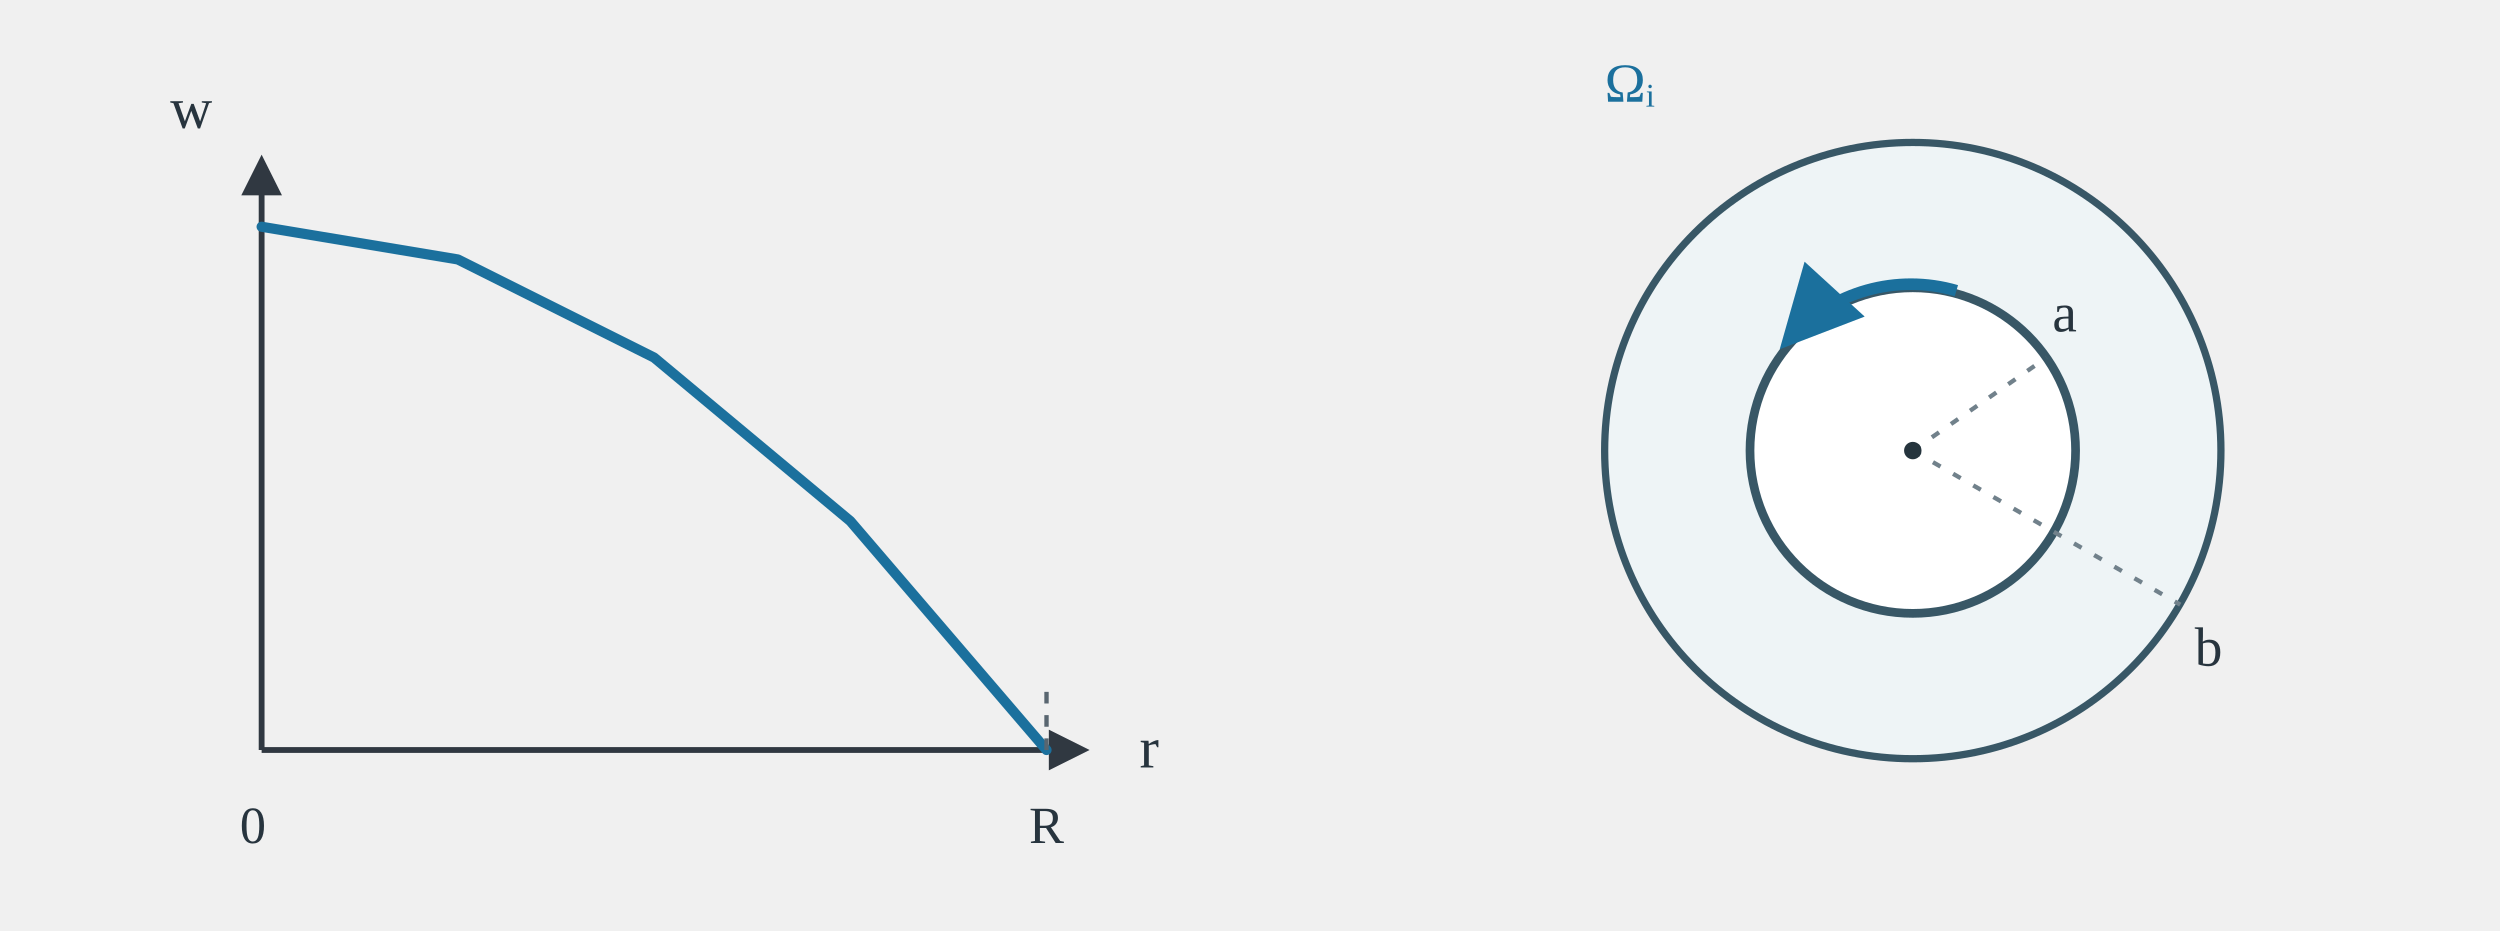
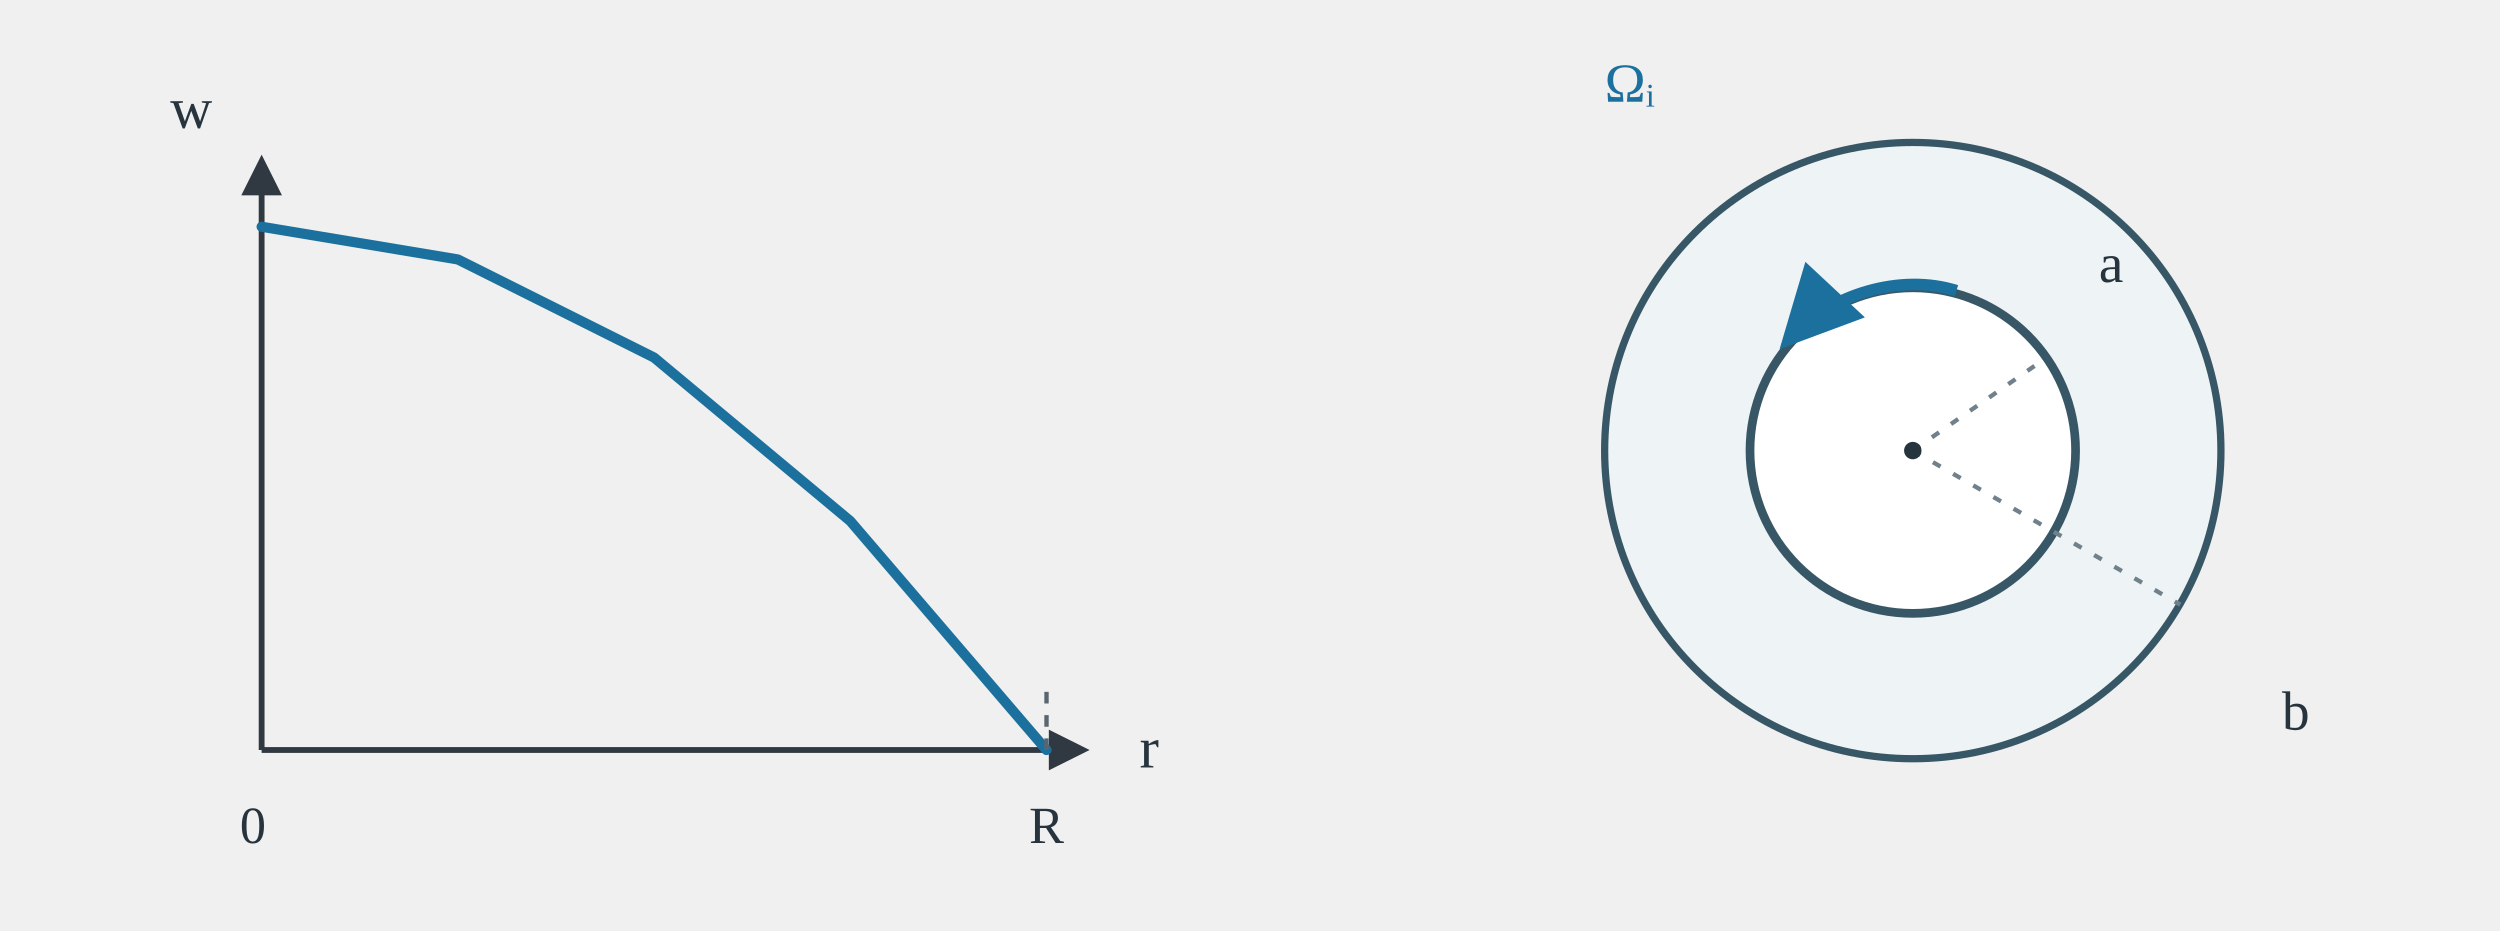
<svg xmlns="http://www.w3.org/2000/svg" viewBox="0 0 860 320" width="860" height="320" role="img" aria-labelledby="diagram-title diagram-desc" data-layout-lint="strict">
  <defs>
    <marker id="axis-head" viewBox="0 0 10 10" refX="8" refY="5" markerWidth="7" markerHeight="7" orient="auto-start-reverse">
      <path d="M0 0 L10 5 L0 10 Z" fill="#303841" />
    </marker>
    <marker id="flow-head" viewBox="0 0 10 10" refX="8" refY="5" markerWidth="7" markerHeight="7" orient="auto">
      <path d="M0 0 L10 5 L0 10 Z" fill="#1b709d" />
    </marker>
  </defs>
  <g>
    <line x1="90" y1="258" x2="372" y2="258" stroke="#303841" stroke-width="2" marker-end="url(#axis-head)" />
    <line x1="90" y1="258" x2="90" y2="56" stroke="#303841" stroke-width="2" marker-end="url(#axis-head)" />
    <polyline points="90,78 157.5,89.25 225,123 292.5,179.25 360,258" fill="none" stroke="#1b709d" stroke-width="3.5" stroke-linecap="round" stroke-linejoin="round" />
    <line x1="360" y1="258" x2="360" y2="238" stroke="#596670" stroke-width="1.5" stroke-dasharray="4 4" />
    <text x="73" y="44" text-anchor="end" fill="#27343e" font-size="20">w</text>
    <text x="392" y="264" fill="#27343e" font-size="20">r</text>
    <text x="87" y="290" text-anchor="middle" fill="#27343e" font-size="18">0</text>
    <text x="360" y="290" text-anchor="middle" fill="#27343e" font-size="18">R</text>
  </g>
  <g>
    <circle cx="658" cy="155" r="106" fill="#eef4f6" stroke="#385766" stroke-width="2.5" />
    <circle cx="658" cy="155" r="56" fill="#fff" stroke="#385766" stroke-width="3" />
-     <path d="M673 100 A56 56 0 0 0 616 116" fill="none" stroke="#1b709d" stroke-width="4" marker-end="url(#flow-head)" />
+     <path d="M673 100 C654 94 630 101 616 116" fill="none" stroke="#1b709d" stroke-width="4" marker-end="url(#flow-head)" />
    <line x1="658" y1="155" x2="704" y2="123" stroke="#71818b" stroke-width="1.5" stroke-dasharray="3 5" />
    <line x1="658" y1="155" x2="750" y2="208" stroke="#71818b" stroke-width="1.5" stroke-dasharray="3 5" />
    <circle cx="658" cy="155" r="3" fill="#25343d" />
-     <text x="706" y="114" fill="#27343e" font-size="19">a</text>
-     <text x="755" y="229" fill="#27343e" font-size="19">b</text>
+     <text x="722" y="97" fill="#27343e" font-size="19">a</text>
+     <text x="785" y="251" fill="#27343e" font-size="19">b</text>
    <text x="552" y="35" fill="#1b709d" font-size="19">Ωᵢ</text>
  </g>
</svg>
